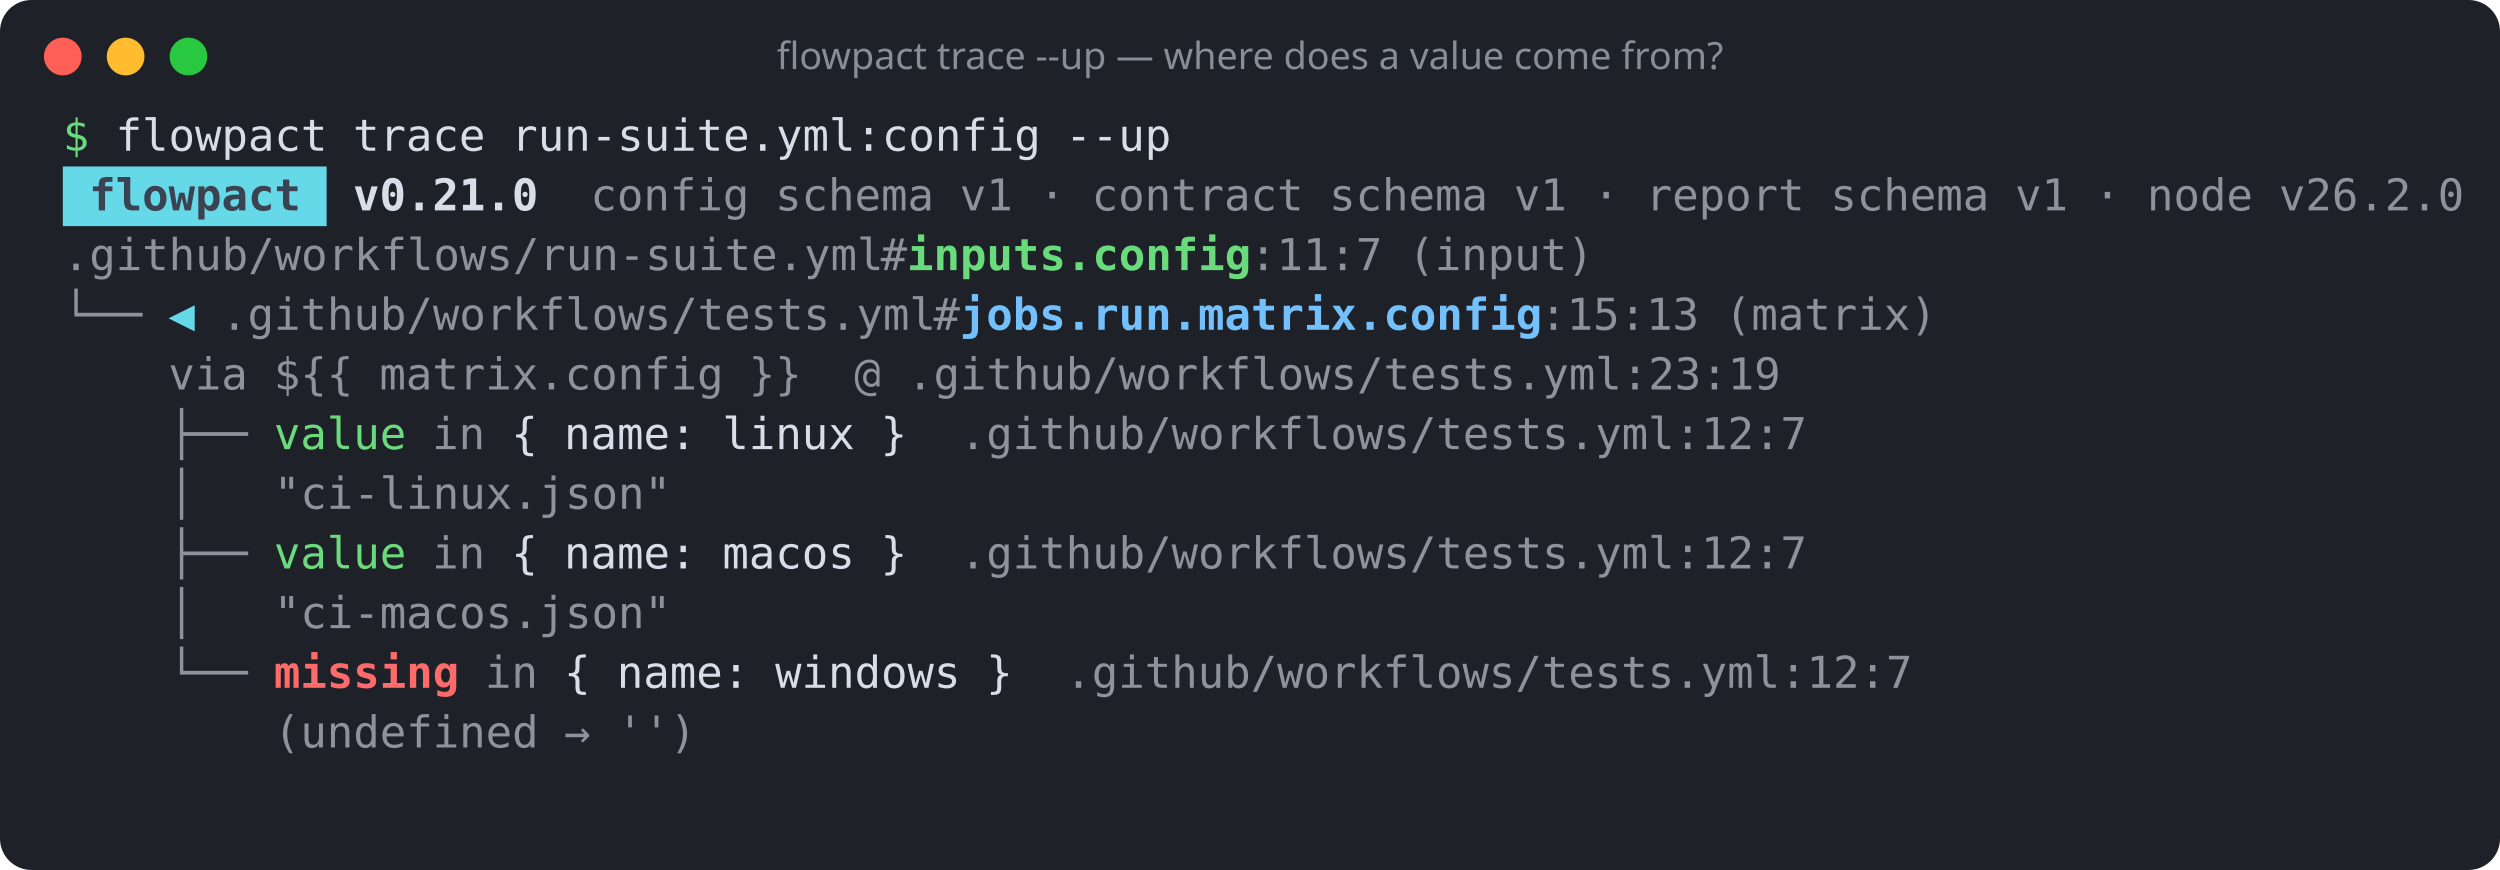
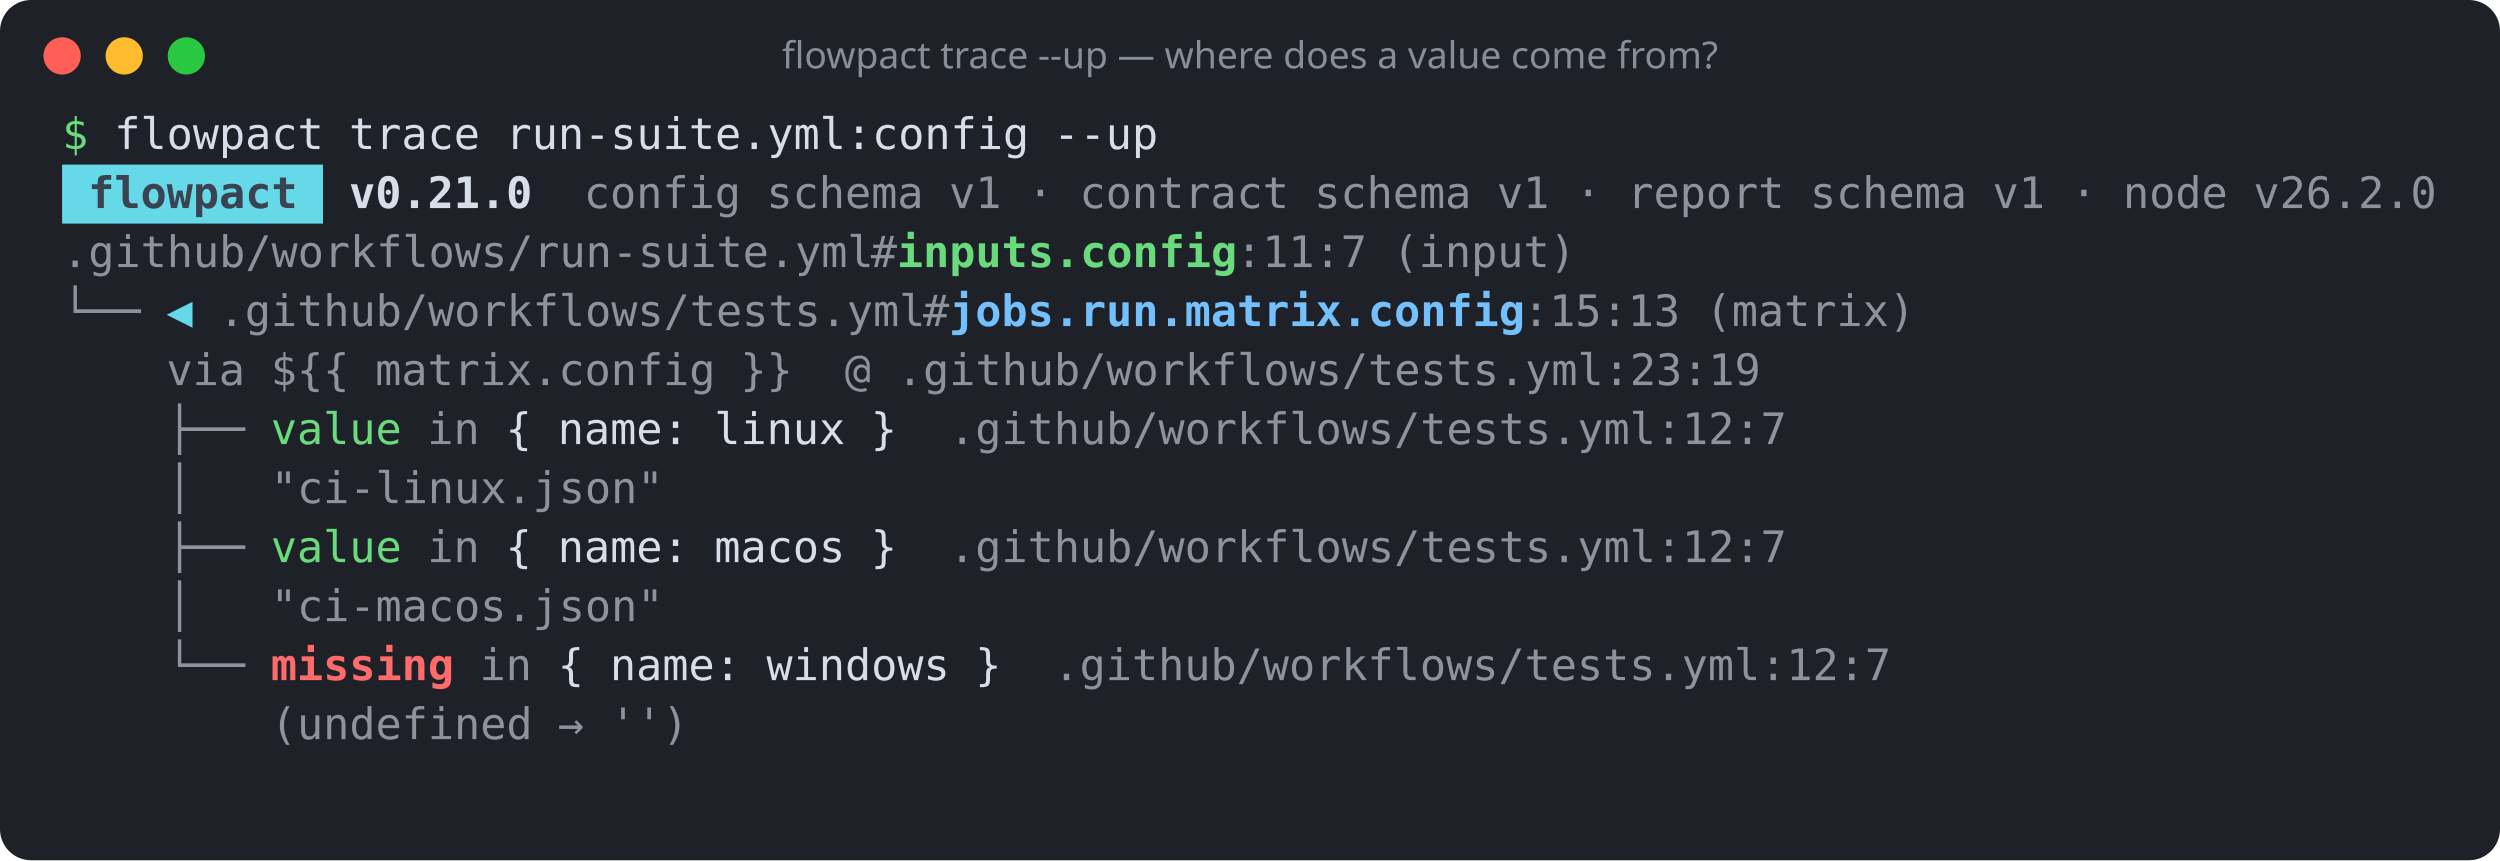
- <svg xmlns="http://www.w3.org/2000/svg" width="796" height="277" viewBox="0 0 796 277" role="img" aria-label="flowpact trace --up — where does a value come from?">
+ <svg xmlns="http://www.w3.org/2000/svg" width="805" height="277" viewBox="0 0 805 277" role="img" aria-label="flowpact trace --up — where does a value come from?">
  <rect width="100%" height="100%" rx="10" fill="#1e2128" />
  <circle cx="20" cy="18" r="6" fill="#ff5f57" />
  <circle cx="40" cy="18" r="6" fill="#febc2e" />
  <circle cx="60" cy="18" r="6" fill="#28c840" />
-   <text x="398" y="22" fill="#868e96" font-family="ui-sans-serif,system-ui,sans-serif" font-size="12" text-anchor="middle">flowpact trace --up — where does a value come from?</text>
+   <text x="402.5" y="22" fill="#868e96" font-family="ui-sans-serif,system-ui,sans-serif" font-size="12" text-anchor="middle">flowpact trace --up — where does a value come from?</text>
  <g font-family="ui-monospace,SFMono-Regular,Menlo,Consolas,monospace" font-size="14" xml:space="preserve">
    <text y="48">
      <tspan x="20.0" textLength="8.4" lengthAdjust="spacingAndGlyphs" fill="#69db7c">$</tspan>
      <tspan x="36.8" textLength="67.2" lengthAdjust="spacingAndGlyphs" fill="#d8dee9">flowpact</tspan>
      <tspan x="112.4" textLength="42.0" lengthAdjust="spacingAndGlyphs" fill="#d8dee9">trace</tspan>
      <tspan x="162.8" textLength="168.0" lengthAdjust="spacingAndGlyphs" fill="#d8dee9">run-suite.yml:config</tspan>
      <tspan x="339.2" textLength="33.6" lengthAdjust="spacingAndGlyphs" fill="#d8dee9">--up</tspan>
    </text>
    <rect x="20" y="53" width="84" height="19" fill="#66d9e8" />
    <text y="67">
      <tspan x="28.4" textLength="67.2" lengthAdjust="spacingAndGlyphs" fill="#3b4252" font-weight="700">flowpact</tspan>
      <tspan x="112.4" textLength="58.8" lengthAdjust="spacingAndGlyphs" fill="#d8dee9" font-weight="700">v0.21.0</tspan>
      <tspan x="188.0" textLength="50.4" lengthAdjust="spacingAndGlyphs" fill="#d8dee9" fill-opacity="0.6">config</tspan>
      <tspan x="246.8" textLength="50.4" lengthAdjust="spacingAndGlyphs" fill="#d8dee9" fill-opacity="0.6">schema</tspan>
      <tspan x="305.6" textLength="16.8" lengthAdjust="spacingAndGlyphs" fill="#d8dee9" fill-opacity="0.6">v1</tspan>
      <tspan x="330.8" textLength="8.4" lengthAdjust="spacingAndGlyphs" fill="#d8dee9" fill-opacity="0.6">·</tspan>
      <tspan x="347.6" textLength="67.2" lengthAdjust="spacingAndGlyphs" fill="#d8dee9" fill-opacity="0.6">contract</tspan>
      <tspan x="423.2" textLength="50.4" lengthAdjust="spacingAndGlyphs" fill="#d8dee9" fill-opacity="0.6">schema</tspan>
      <tspan x="482.0" textLength="16.8" lengthAdjust="spacingAndGlyphs" fill="#d8dee9" fill-opacity="0.6">v1</tspan>
      <tspan x="507.2" textLength="8.4" lengthAdjust="spacingAndGlyphs" fill="#d8dee9" fill-opacity="0.6">·</tspan>
      <tspan x="524.0" textLength="50.4" lengthAdjust="spacingAndGlyphs" fill="#d8dee9" fill-opacity="0.6">report</tspan>
      <tspan x="582.8" textLength="50.4" lengthAdjust="spacingAndGlyphs" fill="#d8dee9" fill-opacity="0.6">schema</tspan>
      <tspan x="641.6" textLength="16.8" lengthAdjust="spacingAndGlyphs" fill="#d8dee9" fill-opacity="0.6">v1</tspan>
      <tspan x="666.8" textLength="8.4" lengthAdjust="spacingAndGlyphs" fill="#d8dee9" fill-opacity="0.6">·</tspan>
      <tspan x="683.6" textLength="33.6" lengthAdjust="spacingAndGlyphs" fill="#d8dee9" fill-opacity="0.6">node</tspan>
      <tspan x="725.6" textLength="58.8" lengthAdjust="spacingAndGlyphs" fill="#d8dee9" fill-opacity="0.6">v26.2.0</tspan>
    </text>
    <text y="86">
      <tspan x="20.0" textLength="260.4" lengthAdjust="spacingAndGlyphs" fill="#d8dee9" fill-opacity="0.6">.github/workflows/run-suite.yml</tspan>
      <tspan x="280.4" textLength="8.4" lengthAdjust="spacingAndGlyphs" fill="#d8dee9" fill-opacity="0.6">#</tspan>
      <tspan x="288.8" textLength="109.2" lengthAdjust="spacingAndGlyphs" fill="#69db7c" font-weight="700">inputs.config</tspan>
      <tspan x="398.0" textLength="42.0" lengthAdjust="spacingAndGlyphs" fill="#d8dee9" fill-opacity="0.6">:11:7</tspan>
      <tspan x="448.4" textLength="58.8" lengthAdjust="spacingAndGlyphs" fill="#d8dee9" fill-opacity="0.6">(input)</tspan>
    </text>
    <text y="105">
      <tspan x="20.0" textLength="25.2" lengthAdjust="spacingAndGlyphs" fill="#d8dee9" fill-opacity="0.6">└──</tspan>
      <tspan x="53.6" textLength="8.4" lengthAdjust="spacingAndGlyphs" fill="#66d9e8">◀</tspan>
      <tspan x="70.4" textLength="226.8" lengthAdjust="spacingAndGlyphs" fill="#d8dee9" fill-opacity="0.6">.github/workflows/tests.yml</tspan>
      <tspan x="297.2" textLength="8.4" lengthAdjust="spacingAndGlyphs" fill="#d8dee9" fill-opacity="0.6">#</tspan>
      <tspan x="305.6" textLength="184.8" lengthAdjust="spacingAndGlyphs" fill="#74c0fc" font-weight="700">jobs.run.matrix.config</tspan>
      <tspan x="490.4" textLength="50.4" lengthAdjust="spacingAndGlyphs" fill="#d8dee9" fill-opacity="0.6">:15:13</tspan>
      <tspan x="549.2" textLength="67.2" lengthAdjust="spacingAndGlyphs" fill="#d8dee9" fill-opacity="0.6">(matrix)</tspan>
    </text>
    <text y="124">
      <tspan x="53.6" textLength="25.2" lengthAdjust="spacingAndGlyphs" fill="#d8dee9" fill-opacity="0.6">via</tspan>
      <tspan x="87.2" textLength="25.2" lengthAdjust="spacingAndGlyphs" fill="#d8dee9" fill-opacity="0.6">${{</tspan>
      <tspan x="120.8" textLength="109.2" lengthAdjust="spacingAndGlyphs" fill="#d8dee9" fill-opacity="0.6">matrix.config</tspan>
      <tspan x="238.4" textLength="16.8" lengthAdjust="spacingAndGlyphs" fill="#d8dee9" fill-opacity="0.6">}}</tspan>
      <tspan x="272.0" textLength="8.4" lengthAdjust="spacingAndGlyphs" fill="#d8dee9" fill-opacity="0.6">@</tspan>
      <tspan x="288.8" textLength="277.2" lengthAdjust="spacingAndGlyphs" fill="#d8dee9" fill-opacity="0.6">.github/workflows/tests.yml:23:19</tspan>
    </text>
    <text y="143">
      <tspan x="53.6" textLength="25.2" lengthAdjust="spacingAndGlyphs" fill="#d8dee9" fill-opacity="0.6">├──</tspan>
      <tspan x="87.2" textLength="42.0" lengthAdjust="spacingAndGlyphs" fill="#69db7c">value</tspan>
      <tspan x="137.6" textLength="16.8" lengthAdjust="spacingAndGlyphs" fill="#d8dee9" fill-opacity="0.6">in</tspan>
      <tspan x="162.8" textLength="8.4" lengthAdjust="spacingAndGlyphs" fill="#d8dee9">{</tspan>
      <tspan x="179.6" textLength="42.0" lengthAdjust="spacingAndGlyphs" fill="#d8dee9">name:</tspan>
      <tspan x="230.0" textLength="42.0" lengthAdjust="spacingAndGlyphs" fill="#d8dee9">linux</tspan>
      <tspan x="280.4" textLength="8.4" lengthAdjust="spacingAndGlyphs" fill="#d8dee9">}</tspan>
      <tspan x="305.6" textLength="268.8" lengthAdjust="spacingAndGlyphs" fill="#d8dee9" fill-opacity="0.6">.github/workflows/tests.yml:12:7</tspan>
    </text>
    <text y="162">
      <tspan x="53.6" textLength="8.4" lengthAdjust="spacingAndGlyphs" fill="#d8dee9" fill-opacity="0.6">│</tspan>
      <tspan x="87.2" textLength="126.0" lengthAdjust="spacingAndGlyphs" fill="#d8dee9" fill-opacity="0.6">"ci-linux.json"</tspan>
    </text>
    <text y="181">
      <tspan x="53.6" textLength="25.2" lengthAdjust="spacingAndGlyphs" fill="#d8dee9" fill-opacity="0.6">├──</tspan>
      <tspan x="87.2" textLength="42.0" lengthAdjust="spacingAndGlyphs" fill="#69db7c">value</tspan>
      <tspan x="137.6" textLength="16.8" lengthAdjust="spacingAndGlyphs" fill="#d8dee9" fill-opacity="0.6">in</tspan>
      <tspan x="162.8" textLength="8.4" lengthAdjust="spacingAndGlyphs" fill="#d8dee9">{</tspan>
      <tspan x="179.6" textLength="42.0" lengthAdjust="spacingAndGlyphs" fill="#d8dee9">name:</tspan>
      <tspan x="230.0" textLength="42.0" lengthAdjust="spacingAndGlyphs" fill="#d8dee9">macos</tspan>
      <tspan x="280.4" textLength="8.4" lengthAdjust="spacingAndGlyphs" fill="#d8dee9">}</tspan>
      <tspan x="305.6" textLength="268.8" lengthAdjust="spacingAndGlyphs" fill="#d8dee9" fill-opacity="0.6">.github/workflows/tests.yml:12:7</tspan>
    </text>
    <text y="200">
      <tspan x="53.6" textLength="8.4" lengthAdjust="spacingAndGlyphs" fill="#d8dee9" fill-opacity="0.6">│</tspan>
      <tspan x="87.2" textLength="126.0" lengthAdjust="spacingAndGlyphs" fill="#d8dee9" fill-opacity="0.6">"ci-macos.json"</tspan>
    </text>
    <text y="219">
      <tspan x="53.6" textLength="25.2" lengthAdjust="spacingAndGlyphs" fill="#d8dee9" fill-opacity="0.6">└──</tspan>
      <tspan x="87.2" textLength="58.8" lengthAdjust="spacingAndGlyphs" fill="#ff6b6b" font-weight="700">missing</tspan>
      <tspan x="154.4" textLength="16.8" lengthAdjust="spacingAndGlyphs" fill="#d8dee9" fill-opacity="0.6">in</tspan>
      <tspan x="179.6" textLength="8.4" lengthAdjust="spacingAndGlyphs" fill="#d8dee9">{</tspan>
      <tspan x="196.4" textLength="42.0" lengthAdjust="spacingAndGlyphs" fill="#d8dee9">name:</tspan>
      <tspan x="246.8" textLength="58.8" lengthAdjust="spacingAndGlyphs" fill="#d8dee9">windows</tspan>
      <tspan x="314.0" textLength="8.4" lengthAdjust="spacingAndGlyphs" fill="#d8dee9">}</tspan>
      <tspan x="339.2" textLength="268.8" lengthAdjust="spacingAndGlyphs" fill="#d8dee9" fill-opacity="0.6">.github/workflows/tests.yml:12:7</tspan>
    </text>
    <text y="238">
      <tspan x="87.2" textLength="84.0" lengthAdjust="spacingAndGlyphs" fill="#d8dee9" fill-opacity="0.6">(undefined</tspan>
      <tspan x="179.6" textLength="8.4" lengthAdjust="spacingAndGlyphs" fill="#d8dee9" fill-opacity="0.6">→</tspan>
      <tspan x="196.4" textLength="25.2" lengthAdjust="spacingAndGlyphs" fill="#d8dee9" fill-opacity="0.6">'')</tspan>
    </text>
  </g>
</svg>
